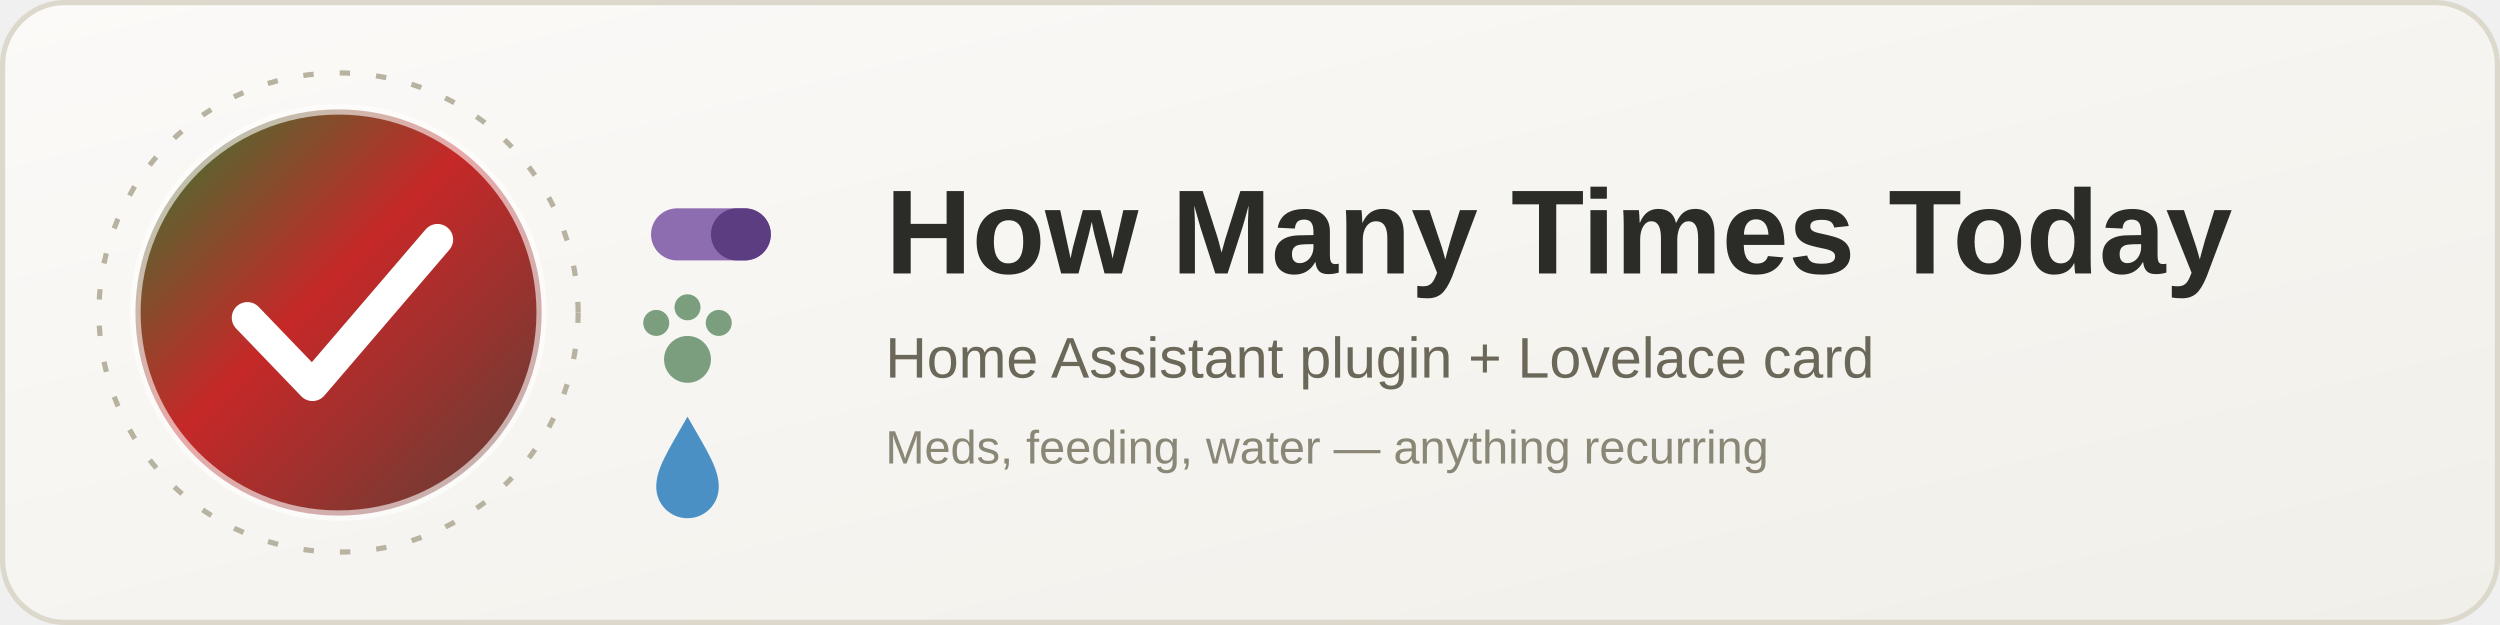
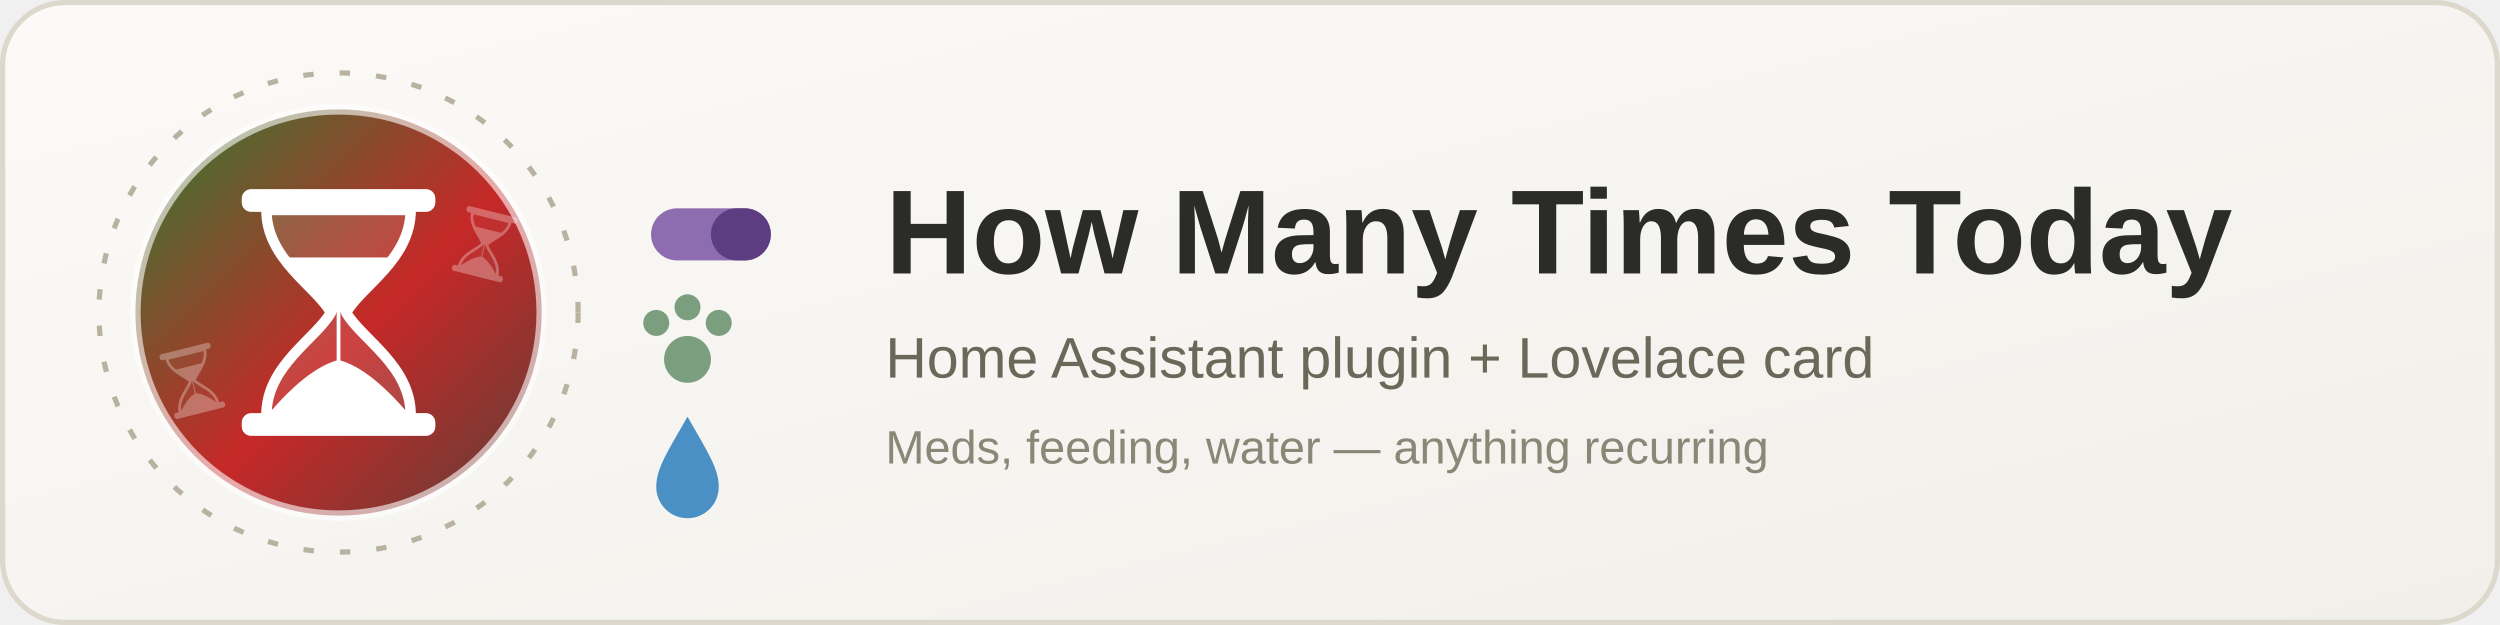
<svg xmlns="http://www.w3.org/2000/svg" viewBox="0 0 960 240" width="960" height="240">
  <defs>
    <linearGradient id="buttonGradient" x1="0%" y1="0%" x2="100%" y2="100%">
      <stop offset="0%" stop-color="#2e7d32" />
-       <stop offset="45%" stop-color="#c62828" />
+       <stop offset="55%" stop-color="#c62828" />
      <stop offset="100%" stop-color="#5d4037" />
    </linearGradient>
    <linearGradient id="cardGradient" x1="0%" y1="0%" x2="100%" y2="100%">
      <stop offset="0%" stop-color="#fbfaf8" />
      <stop offset="100%" stop-color="#f1efe9" />
    </linearGradient>
  </defs>
  <rect x="1" y="1" width="958" height="238" rx="24" fill="url(#cardGradient)" stroke="#ddd8cc" stroke-width="2" />
  <circle cx="130" cy="120" r="78" fill="url(#buttonGradient)" />
+   <g transform="translate(130 120) scale(0.3645) translate(-228 -228)">
+     <g opacity="0.30" transform="translate(74 300) rotate(-14) scale(0.27) translate(-228 -228)">
+       <defs>
+         <clipPath id="gs1">
+           <path d="M152,120 L304,120 C304,172 252,200 236,228 C252,256 304,284 304,336 L152,336 C152,284 204,256 220,228 C204,200 152,172 152,120 Z" />
+         </clipPath>
+       </defs>
+       <path d="M152,120 L304,120 C304,172 252,200 236,228 C252,256 304,284 304,336 L152,336 C152,284 204,256 220,228 C204,200 152,172 152,120 Z" fill="rgba(255,255,255,0.10)" />
+       <g clip-path="url(#gs1)">
+         <rect x="140" y="170" width="170" height="58" fill="#FFFFFF" />
+         <path d="M150,340 C186,296 212,282 228,278 C244,282 270,296 306,340 Z" fill="#FFFFFF" />
+       </g>
+       <line x1="228" y1="226" x2="228" y2="282" stroke="#FFFFFF" stroke-width="4" stroke-linecap="round" />
+       <path d="M152,120 L304,120 C304,172 252,200 236,228 C252,256 304,284 304,336 L152,336 C152,284 204,256 220,228 C204,200 152,172 152,120 Z" fill="none" stroke="#FFFFFF" stroke-width="11" stroke-linejoin="round" />
+       <rect x="126" y="98" width="204" height="24" rx="10" fill="#FFFFFF" />
+       <rect x="126" y="334" width="204" height="24" rx="10" fill="#FFFFFF" />
+     </g>
+     <g opacity="0.30" transform="translate(382 156) rotate(14) scale(0.27) translate(-228 -228)">
+       <defs>
+         <clipPath id="gs2">
+           <path d="M152,120 L304,120 C304,172 252,200 236,228 C252,256 304,284 304,336 L152,336 C152,284 204,256 220,228 C204,200 152,172 152,120 Z" />
+         </clipPath>
+       </defs>
+       <path d="M152,120 L304,120 C304,172 252,200 236,228 C252,256 304,284 304,336 L152,336 C152,284 204,256 220,228 C204,200 152,172 152,120 Z" fill="rgba(255,255,255,0.10)" />
+       <g clip-path="url(#gs2)">
+         <rect x="140" y="170" width="170" height="58" fill="#FFFFFF" />
+         <path d="M150,340 C186,296 212,282 228,278 C244,282 270,296 306,340 Z" fill="#FFFFFF" />
+       </g>
+       <line x1="228" y1="226" x2="228" y2="282" stroke="#FFFFFF" stroke-width="4" stroke-linecap="round" />
+       <path d="M152,120 L304,120 C304,172 252,200 236,228 C252,256 304,284 304,336 L152,336 C152,284 204,256 220,228 C204,200 152,172 152,120 Z" fill="none" stroke="#FFFFFF" stroke-width="11" stroke-linejoin="round" />
+       <rect x="126" y="98" width="204" height="24" rx="10" fill="#FFFFFF" />
+       <rect x="126" y="334" width="204" height="24" rx="10" fill="#FFFFFF" />
+     </g>
+     <defs>
+       <clipPath id="ga">
+         <path d="M152,120 L304,120 C304,172 252,200 236,228 C252,256 304,284 304,336 L152,336 C152,284 204,256 220,228 C204,200 152,172 152,120 Z" />
+       </clipPath>
+     </defs>
+     <path d="M152,120 L304,120 C304,172 252,200 236,228 C252,256 304,284 304,336 L152,336 C152,284 204,256 220,228 C204,200 152,172 152,120 Z" fill="rgba(255,255,255,0.12)" />
+     <g clip-path="url(#ga)">
+       <rect x="140" y="170" width="170" height="58" fill="#FFFFFF" />
+       <path d="M150,340 C186,296 212,282 228,278 C244,282 270,296 306,340 Z" fill="#FFFFFF" />
+     </g>
+     <line x1="228" y1="226" x2="228" y2="282" stroke="#FFFFFF" stroke-width="4" stroke-linecap="round" />
+     <path d="M152,120 L304,120 C304,172 252,200 236,228 C252,256 304,284 304,336 L152,336 C152,284 204,256 220,228 C204,200 152,172 152,120 Z" fill="none" stroke="#FFFFFF" stroke-width="11" stroke-linejoin="round" />
+     <rect x="126" y="98" width="204" height="24" rx="10" fill="#FFFFFF" />
+     <rect x="126" y="334" width="204" height="24" rx="10" fill="#FFFFFF" />
+   </g>
  <circle cx="130" cy="120" r="78" fill="none" stroke="#ffffff" stroke-width="4" opacity="0.6" />
-   <path d="M 95 122 L 120 148 L 168 92" fill="none" stroke="#ffffff" stroke-width="12" stroke-linecap="round" stroke-linejoin="round" />
  <circle cx="130" cy="120" r="92" fill="none" stroke="#b8b2a0" stroke-width="2" stroke-dasharray="4 10" />
  <g transform="translate(250,70)">
    <rect x="0" y="10" width="46" height="20" rx="10" fill="#8e6cb0" />
    <rect x="23" y="10" width="23" height="20" rx="10" fill="#5c3d82" />
  </g>
  <g transform="translate(250,120)">
    <circle cx="14" cy="18" r="9" fill="#7a9e7e" />
    <circle cx="2" cy="4" r="5" fill="#7a9e7e" />
    <circle cx="14" cy="-2" r="5" fill="#7a9e7e" />
    <circle cx="26" cy="4" r="5" fill="#7a9e7e" />
  </g>
  <g transform="translate(252,160)">
    <path d="M12 0 C 20 14 24 20 24 27 A12 12 0 1 1 0 27 C 0 20 4 14 12 0 Z" fill="#4a90c4" />
  </g>
  <text x="340" y="105" font-family="Segoe UI, Arial, sans-serif" font-size="46" font-weight="700" fill="#2b2b28">
    How Many Times Today
  </text>
  <text x="340" y="145" font-family="Segoe UI, Arial, sans-serif" font-size="22" fill="#6b6859">
    Home Assistant plugin + Lovelace card
  </text>
  <text x="340" y="178" font-family="Segoe UI, Arial, sans-serif" font-size="18" fill="#8a8777">
    Meds, feeding, water — anything recurring
  </text>
</svg>
